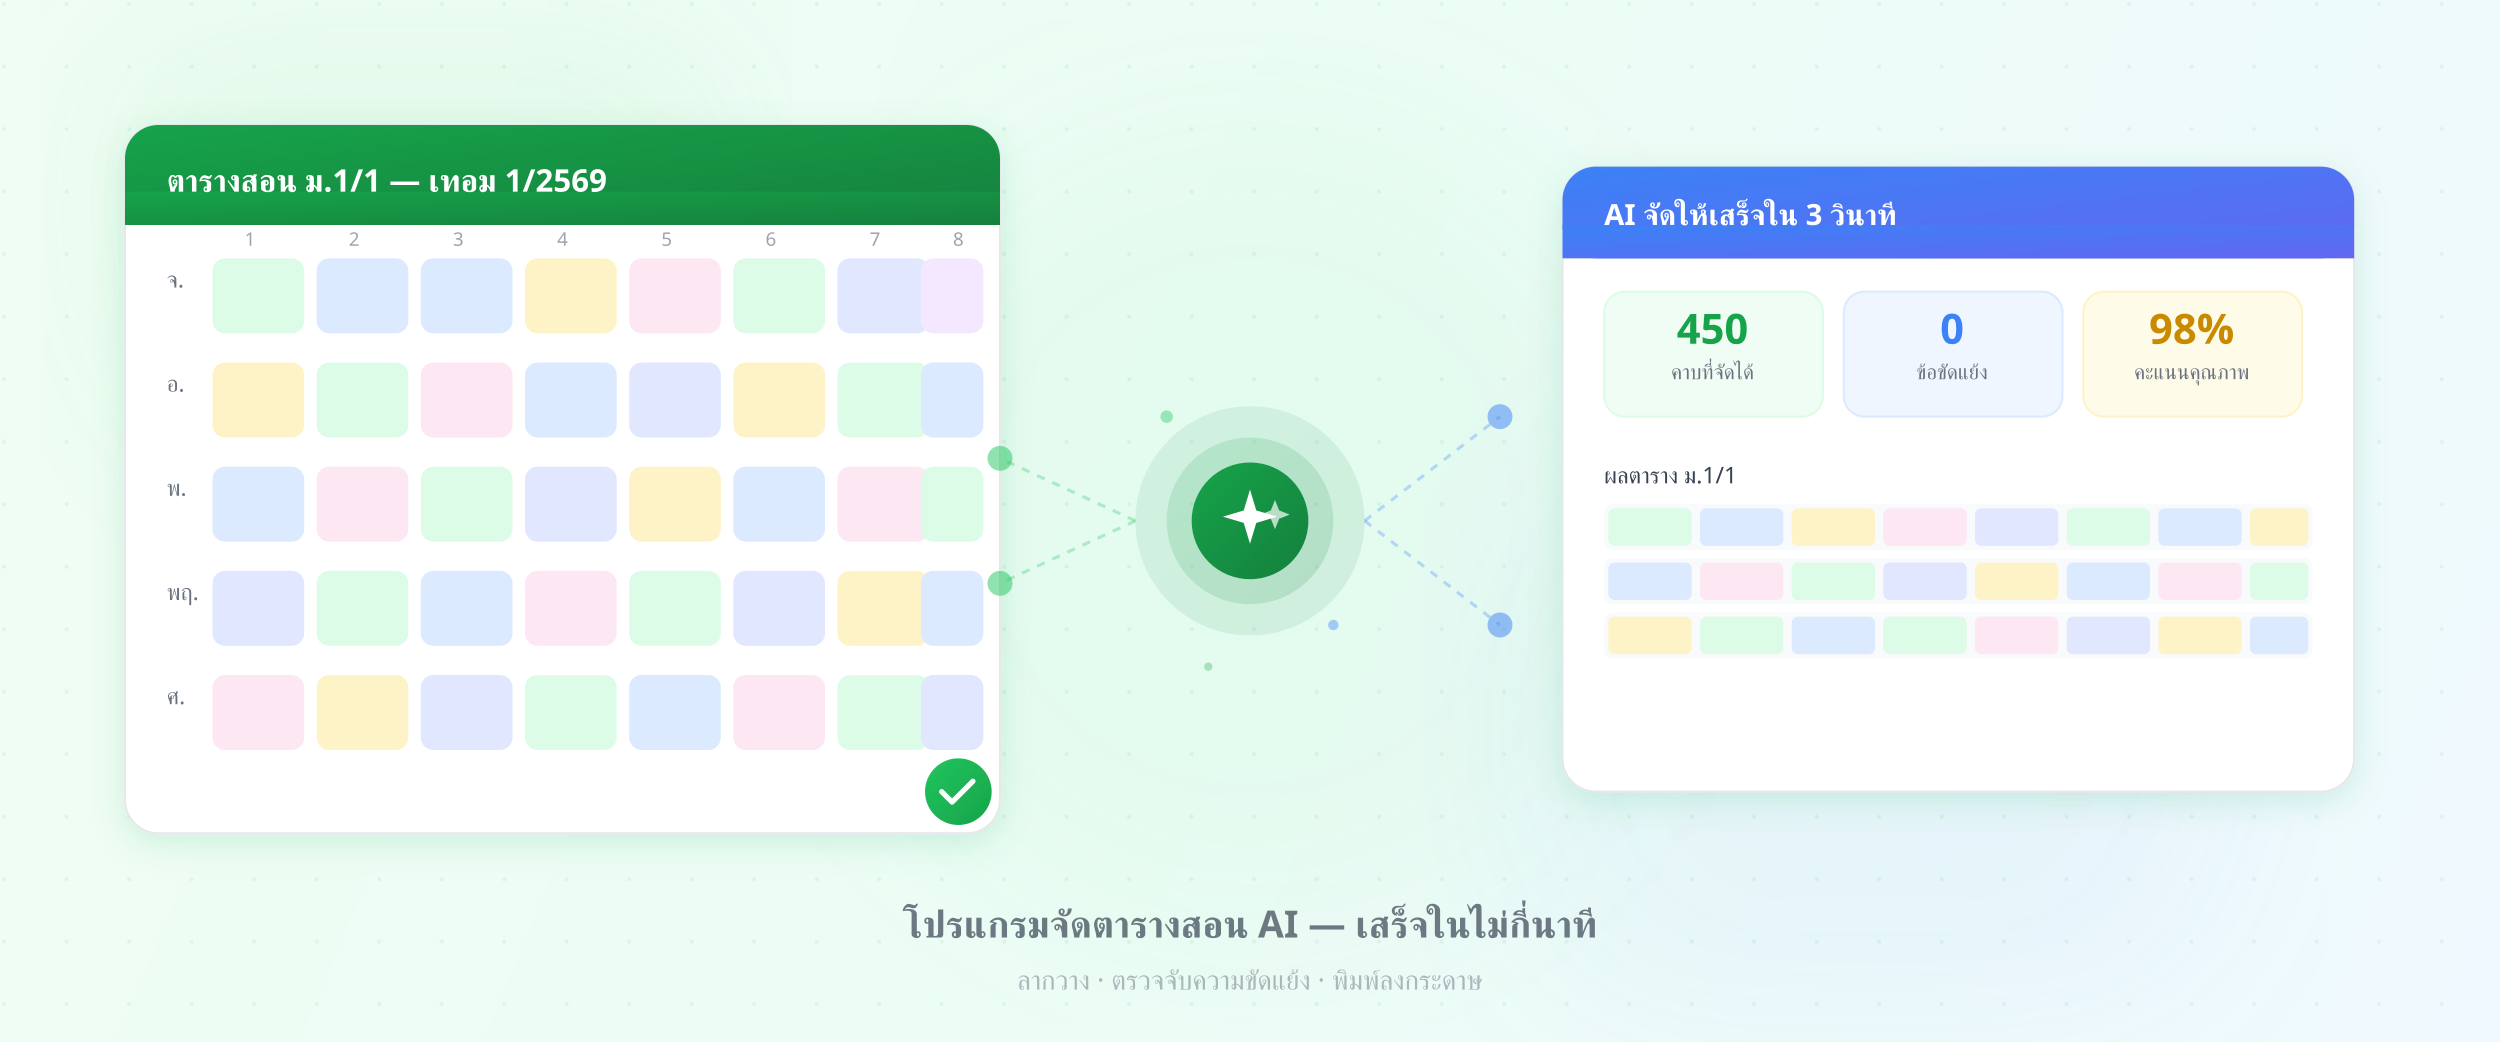
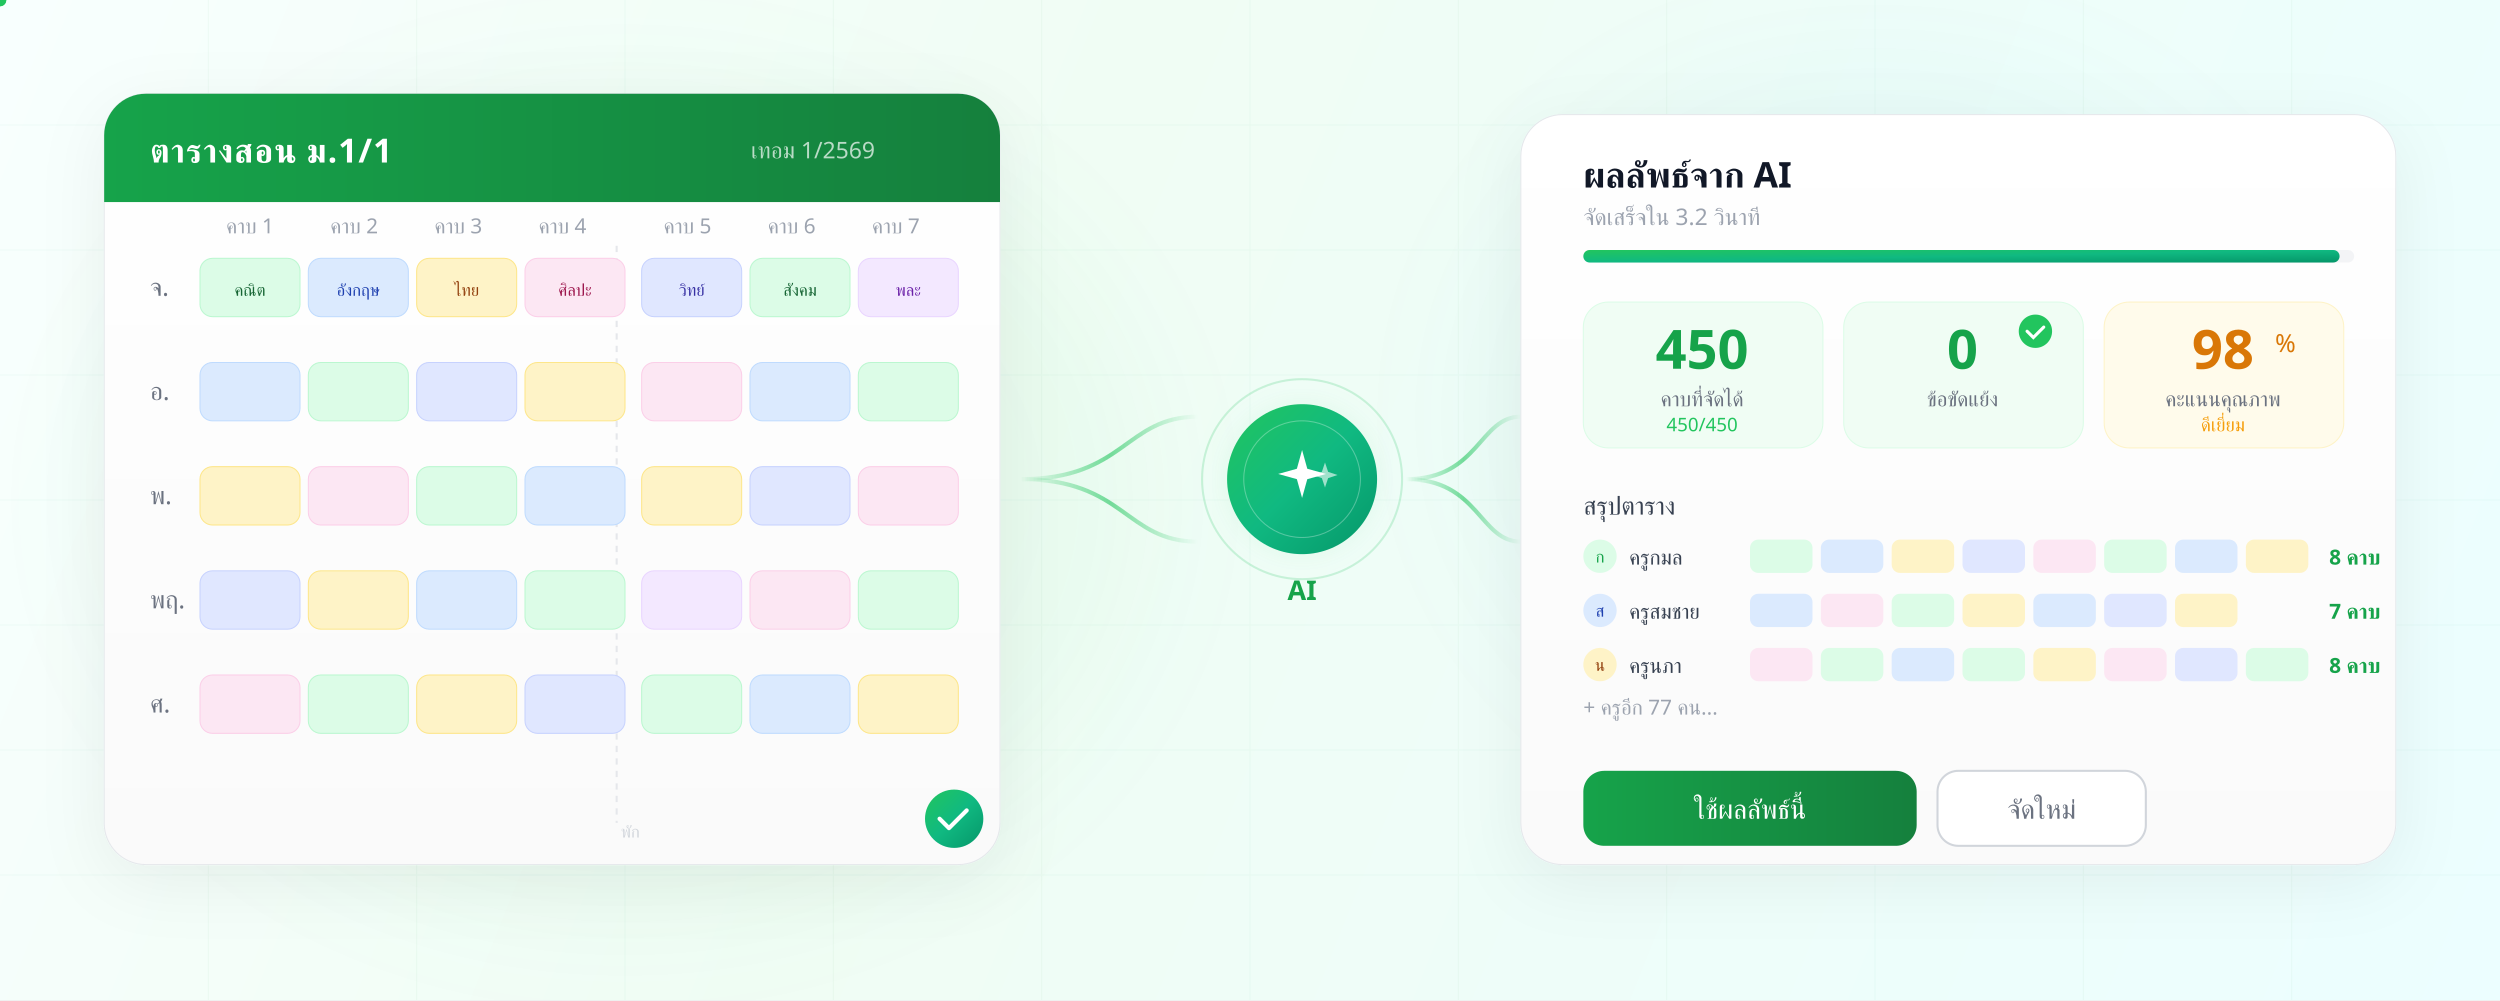
- <svg xmlns="http://www.w3.org/2000/svg" viewBox="0 0 1200 500" fill="none">
+ <svg xmlns="http://www.w3.org/2000/svg" viewBox="0 0 1200 480" fill="none">
  <defs>
-     <linearGradient id="bg" x1="0" y1="0" x2="1200" y2="500" gradientUnits="userSpaceOnUse">
-       <stop offset="0%" stop-color="#f0fdf4" />
-       <stop offset="50%" stop-color="#ecfdf5" />
-       <stop offset="100%" stop-color="#f0f9ff" />
-     </linearGradient>
-     <linearGradient id="green1" x1="0" y1="0" x2="1" y2="1">
+     <linearGradient id="bg" x1="0" y1="0" x2="1200" y2="480" gradientUnits="userSpaceOnUse">
+       <stop offset="0%" stop-color="#f8fffe" />
+       <stop offset="40%" stop-color="#f0fdf4" />
+       <stop offset="100%" stop-color="#ecfeff" />
+     </linearGradient>
+     <linearGradient id="card" x1="0" y1="0" x2="0" y2="1">
+       <stop offset="0%" stop-color="#ffffff" />
+       <stop offset="100%" stop-color="#fafafa" />
+     </linearGradient>
+     <linearGradient id="greenBtn" x1="0" y1="0" x2="1" y2="0">
      <stop offset="0%" stop-color="#16a34a" />
      <stop offset="100%" stop-color="#15803d" />
    </linearGradient>
-     <linearGradient id="green2" x1="0" y1="0" x2="1" y2="1">
+     <linearGradient id="aiGrad" x1="0" y1="0" x2="1" y2="1">
      <stop offset="0%" stop-color="#22c55e" />
-       <stop offset="100%" stop-color="#16a34a" />
-     </linearGradient>
-     <linearGradient id="blue1" x1="0" y1="0" x2="1" y2="1">
-       <stop offset="0%" stop-color="#3b82f6" />
-       <stop offset="100%" stop-color="#6366f1" />
-     </linearGradient>
-     <linearGradient id="glow" x1="0.5" y1="0" x2="0.5" y2="1">
-       <stop offset="0%" stop-color="#22c55e" stop-opacity="0.3" />
+       <stop offset="50%" stop-color="#10b981" />
+       <stop offset="100%" stop-color="#059669" />
+     </linearGradient>
+     <linearGradient id="glowLine" x1="0" y1="0" x2="1" y2="0">
+       <stop offset="0%" stop-color="#22c55e" stop-opacity="0" />
+       <stop offset="50%" stop-color="#22c55e" stop-opacity="0.6" />
      <stop offset="100%" stop-color="#22c55e" stop-opacity="0" />
    </linearGradient>
-     <pattern id="dots" x="0" y="0" width="30" height="30" patternUnits="userSpaceOnUse">
-       <circle cx="2" cy="2" r="1" fill="#16a34a" opacity="0.08" />
-     </pattern>
-     <filter id="blur1">
-       <feGaussianBlur in="SourceGraphic" stdDeviation="20" />
+     <filter id="cardShadow">
+       <feDropShadow dx="0" dy="8" stdDeviation="16" flood-color="#0f172a" flood-opacity="0.06" />
    </filter>
-     <filter id="blur2">
-       <feGaussianBlur in="SourceGraphic" stdDeviation="40" />
+     <filter id="softGlow">
+       <feGaussianBlur in="SourceGraphic" stdDeviation="30" />
    </filter>
-     <filter id="shadow">
-       <feDropShadow dx="0" dy="4" stdDeviation="8" flood-color="#16a34a" flood-opacity="0.15" />
+     <filter id="smallGlow">
+       <feGaussianBlur in="SourceGraphic" stdDeviation="6" />
    </filter>
+     <clipPath id="gridClip">
+       <rect x="50" y="45" width="430" height="370" rx="20" />
+     </clipPath>
  </defs>
-   <rect width="1200" height="500" fill="url(#bg)" />
-   <rect width="1200" height="500" fill="url(#dots)" />
-   <circle cx="200" cy="100" r="150" fill="#22c55e" opacity="0.06" filter="url(#blur2)" />
-   <circle cx="900" cy="350" r="180" fill="#3b82f6" opacity="0.05" filter="url(#blur2)" />
-   <circle cx="600" cy="250" r="200" fill="#22c55e" opacity="0.04" filter="url(#blur2)" />
-   <g transform="translate(60, 60)" filter="url(#shadow)">
-     <rect width="420" height="340" rx="16" fill="white" stroke="#e5e7eb" stroke-width="1" />
-     <rect width="420" height="48" rx="16" fill="url(#green1)" />
-     <rect y="32" width="420" height="16" fill="url(#green1)" />
-     <text x="20" y="32" fill="white" font-family="system-ui, sans-serif" font-size="15" font-weight="600">ตารางสอน ม.1/1 — เทอม 1/2569</text>
-     <text x="20" y="78" fill="#6b7280" font-family="system-ui, sans-serif" font-size="11">จ.</text>
-     <text x="20" y="128" fill="#6b7280" font-family="system-ui, sans-serif" font-size="11">อ.</text>
-     <text x="20" y="178" fill="#6b7280" font-family="system-ui, sans-serif" font-size="11">พ.</text>
-     <text x="20" y="228" fill="#6b7280" font-family="system-ui, sans-serif" font-size="11">พฤ.</text>
-     <text x="20" y="278" fill="#6b7280" font-family="system-ui, sans-serif" font-size="11">ศ.</text>
-     <text x="60" y="58" fill="#9ca3af" font-family="system-ui, sans-serif" font-size="9" text-anchor="middle">1</text>
-     <text x="110" y="58" fill="#9ca3af" font-family="system-ui, sans-serif" font-size="9" text-anchor="middle">2</text>
-     <text x="160" y="58" fill="#9ca3af" font-family="system-ui, sans-serif" font-size="9" text-anchor="middle">3</text>
-     <text x="210" y="58" fill="#9ca3af" font-family="system-ui, sans-serif" font-size="9" text-anchor="middle">4</text>
-     <text x="260" y="58" fill="#9ca3af" font-family="system-ui, sans-serif" font-size="9" text-anchor="middle">5</text>
-     <text x="310" y="58" fill="#9ca3af" font-family="system-ui, sans-serif" font-size="9" text-anchor="middle">6</text>
-     <text x="360" y="58" fill="#9ca3af" font-family="system-ui, sans-serif" font-size="9" text-anchor="middle">7</text>
-     <text x="400" y="58" fill="#9ca3af" font-family="system-ui, sans-serif" font-size="9" text-anchor="middle">8</text>
-     <rect x="42" y="64" width="44" height="36" rx="6" fill="#dcfce7" />
-     <rect x="92" y="64" width="44" height="36" rx="6" fill="#dbeafe" />
-     <rect x="142" y="64" width="44" height="36" rx="6" fill="#dbeafe" />
-     <rect x="192" y="64" width="44" height="36" rx="6" fill="#fef3c7" />
-     <rect x="242" y="64" width="44" height="36" rx="6" fill="#fce7f3" />
-     <rect x="292" y="64" width="44" height="36" rx="6" fill="#dcfce7" />
-     <rect x="342" y="64" width="44" height="36" rx="6" fill="#e0e7ff" />
-     <rect x="382" y="64" width="30" height="36" rx="6" fill="#f3e8ff" />
-     <rect x="42" y="114" width="44" height="36" rx="6" fill="#fef3c7" />
-     <rect x="92" y="114" width="44" height="36" rx="6" fill="#dcfce7" />
-     <rect x="142" y="114" width="44" height="36" rx="6" fill="#fce7f3" />
-     <rect x="192" y="114" width="44" height="36" rx="6" fill="#dbeafe" />
-     <rect x="242" y="114" width="44" height="36" rx="6" fill="#e0e7ff" />
-     <rect x="292" y="114" width="44" height="36" rx="6" fill="#fef3c7" />
-     <rect x="342" y="114" width="44" height="36" rx="6" fill="#dcfce7" />
-     <rect x="382" y="114" width="30" height="36" rx="6" fill="#dbeafe" />
-     <rect x="42" y="164" width="44" height="36" rx="6" fill="#dbeafe" />
-     <rect x="92" y="164" width="44" height="36" rx="6" fill="#fce7f3" />
-     <rect x="142" y="164" width="44" height="36" rx="6" fill="#dcfce7" />
-     <rect x="192" y="164" width="44" height="36" rx="6" fill="#e0e7ff" />
-     <rect x="242" y="164" width="44" height="36" rx="6" fill="#fef3c7" />
-     <rect x="292" y="164" width="44" height="36" rx="6" fill="#dbeafe" />
-     <rect x="342" y="164" width="44" height="36" rx="6" fill="#fce7f3" />
-     <rect x="382" y="164" width="30" height="36" rx="6" fill="#dcfce7" />
-     <rect x="42" y="214" width="44" height="36" rx="6" fill="#e0e7ff" />
-     <rect x="92" y="214" width="44" height="36" rx="6" fill="#dcfce7" />
-     <rect x="142" y="214" width="44" height="36" rx="6" fill="#dbeafe" />
-     <rect x="192" y="214" width="44" height="36" rx="6" fill="#fce7f3" />
-     <rect x="242" y="214" width="44" height="36" rx="6" fill="#dcfce7" />
-     <rect x="292" y="214" width="44" height="36" rx="6" fill="#e0e7ff" />
-     <rect x="342" y="214" width="44" height="36" rx="6" fill="#fef3c7" />
-     <rect x="382" y="214" width="30" height="36" rx="6" fill="#dbeafe" />
-     <rect x="42" y="264" width="44" height="36" rx="6" fill="#fce7f3" />
-     <rect x="92" y="264" width="44" height="36" rx="6" fill="#fef3c7" />
-     <rect x="142" y="264" width="44" height="36" rx="6" fill="#e0e7ff" />
-     <rect x="192" y="264" width="44" height="36" rx="6" fill="#dcfce7" />
-     <rect x="242" y="264" width="44" height="36" rx="6" fill="#dbeafe" />
-     <rect x="292" y="264" width="44" height="36" rx="6" fill="#fce7f3" />
-     <rect x="342" y="264" width="44" height="36" rx="6" fill="#dcfce7" />
-     <rect x="382" y="264" width="30" height="36" rx="6" fill="#e0e7ff" />
-     <circle cx="400" cy="320" r="16" fill="url(#green2)" />
-     <path d="M392 320 l5 5 l10-10" stroke="white" stroke-width="2.5" fill="none" stroke-linecap="round" stroke-linejoin="round" />
-   </g>
-   <g transform="translate(540, 120)">
-     <circle cx="60" cy="130" r="55" fill="url(#green1)" opacity="0.1" />
-     <circle cx="60" cy="130" r="40" fill="url(#green1)" opacity="0.15" />
-     <circle cx="60" cy="130" r="28" fill="url(#green1)" />
-     <path d="M60 115 l3 10 l10 3 l-10 3 l-3 10 l-3-10 l-10-3 l10-3z" fill="white" />
-     <path d="M72 120 l2 5 l5 2 l-5 2 l-2 5 l-2-5 l-5-2 l5-2z" fill="white" opacity="0.7" />
-     <line x1="5" y1="130" x2="-60" y2="100" stroke="#22c55e" stroke-width="1.5" opacity="0.3" stroke-dasharray="4 4">
-       <animate attributeName="stroke-dashoffset" values="0;-8" dur="1s" repeatCount="indefinite" />
-     </line>
-     <line x1="5" y1="130" x2="-60" y2="160" stroke="#22c55e" stroke-width="1.5" opacity="0.3" stroke-dasharray="4 4">
-       <animate attributeName="stroke-dashoffset" values="0;-8" dur="1.2s" repeatCount="indefinite" />
-     </line>
-     <line x1="115" y1="130" x2="180" y2="80" stroke="#3b82f6" stroke-width="1.5" opacity="0.3" stroke-dasharray="4 4">
-       <animate attributeName="stroke-dashoffset" values="0;-8" dur="0.8s" repeatCount="indefinite" />
-     </line>
-     <line x1="115" y1="130" x2="180" y2="180" stroke="#3b82f6" stroke-width="1.5" opacity="0.3" stroke-dasharray="4 4">
-       <animate attributeName="stroke-dashoffset" values="0;-8" dur="1.1s" repeatCount="indefinite" />
-     </line>
-     <circle cx="-60" cy="100" r="6" fill="#22c55e" opacity="0.5" />
-     <circle cx="-60" cy="160" r="6" fill="#22c55e" opacity="0.5" />
-     <circle cx="180" cy="80" r="6" fill="#3b82f6" opacity="0.5" />
-     <circle cx="180" cy="180" r="6" fill="#3b82f6" opacity="0.5" />
-     <circle cx="20" cy="80" r="3" fill="#22c55e" opacity="0.4">
-       <animate attributeName="cy" values="80;70;80" dur="3s" repeatCount="indefinite" />
+   <rect width="1200" height="480" fill="url(#bg)" />
+   <g opacity="0.04" stroke="#16a34a" stroke-width="0.5">
+     <line x1="0" y1="60" x2="1200" y2="60" />
+     <line x1="0" y1="120" x2="1200" y2="120" />
+     <line x1="0" y1="180" x2="1200" y2="180" />
+     <line x1="0" y1="240" x2="1200" y2="240" />
+     <line x1="0" y1="300" x2="1200" y2="300" />
+     <line x1="0" y1="360" x2="1200" y2="360" />
+     <line x1="0" y1="420" x2="1200" y2="420" />
+     <line x1="100" y1="0" x2="100" y2="480" />
+     <line x1="200" y1="0" x2="200" y2="480" />
+     <line x1="300" y1="0" x2="300" y2="480" />
+     <line x1="400" y1="0" x2="400" y2="480" />
+     <line x1="500" y1="0" x2="500" y2="480" />
+     <line x1="600" y1="0" x2="600" y2="480" />
+     <line x1="700" y1="0" x2="700" y2="480" />
+     <line x1="800" y1="0" x2="800" y2="480" />
+     <line x1="900" y1="0" x2="900" y2="480" />
+     <line x1="1000" y1="0" x2="1000" y2="480" />
+     <line x1="1100" y1="0" x2="1100" y2="480" />
+   </g>
+   <ellipse cx="300" cy="240" rx="250" ry="200" fill="#22c55e" opacity="0.04" filter="url(#softGlow)" />
+   <ellipse cx="900" cy="200" rx="200" ry="180" fill="#06b6d4" opacity="0.03" filter="url(#softGlow)" />
+   <g filter="url(#cardShadow)">
+     <rect x="50" y="45" width="430" height="370" rx="20" fill="url(#card)" stroke="#e5e7eb" stroke-width="0.5" />
+   </g>
+   <g clip-path="url(#gridClip)">
+     <rect x="50" y="45" width="430" height="52" fill="url(#greenBtn)" />
+     <text x="72" y="78" fill="white" font-family="'Chakra Petch', system-ui, sans-serif" font-size="16" font-weight="600" letter-spacing="0.5">ตารางสอน ม.1/1</text>
+     <text x="420" y="76" fill="white" font-family="system-ui, sans-serif" font-size="11" opacity="0.7" text-anchor="end">เทอม 1/2569</text>
+     <g font-family="system-ui, sans-serif" font-size="10" fill="#9ca3af" text-anchor="middle">
+       <text x="120" y="112">คาบ 1</text>
+       <text x="170" y="112">คาบ 2</text>
+       <text x="220" y="112">คาบ 3</text>
+       <text x="270" y="112">คาบ 4</text>
+       <text x="330" y="112">คาบ 5</text>
+       <text x="380" y="112">คาบ 6</text>
+       <text x="430" y="112">คาบ 7</text>
+     </g>
+     <g font-family="'Chakra Petch', system-ui, sans-serif" font-size="12" fill="#6b7280" font-weight="500">
+       <text x="72" y="142">จ.</text>
+       <text x="72" y="192">อ.</text>
+       <text x="72" y="242">พ.</text>
+       <text x="72" y="292">พฤ.</text>
+       <text x="72" y="342">ศ.</text>
+     </g>
+     <line x1="296" y1="118" x2="296" y2="395" stroke="#e5e7eb" stroke-width="1" stroke-dasharray="3 3" />
+     <text x="298" y="402" fill="#d1d5db" font-family="system-ui, sans-serif" font-size="8">พัก</text>
+     <rect x="96" y="124" width="48" height="28" rx="6" fill="#dcfce7" stroke="#bbf7d0" stroke-width="0.5" />
+     <text x="120" y="142" text-anchor="middle" fill="#166534" font-family="system-ui" font-size="8" font-weight="500">คณิต</text>
+     <rect x="148" y="124" width="48" height="28" rx="6" fill="#dbeafe" stroke="#bfdbfe" stroke-width="0.5" />
+     <text x="172" y="142" text-anchor="middle" fill="#1e40af" font-family="system-ui" font-size="8" font-weight="500">อังกฤษ</text>
+     <rect x="200" y="124" width="48" height="28" rx="6" fill="#fef3c7" stroke="#fde68a" stroke-width="0.5" />
+     <text x="224" y="142" text-anchor="middle" fill="#92400e" font-family="system-ui" font-size="8" font-weight="500">ไทย</text>
+     <rect x="252" y="124" width="48" height="28" rx="6" fill="#fce7f3" stroke="#fbcfe8" stroke-width="0.5" />
+     <text x="276" y="142" text-anchor="middle" fill="#9d174d" font-family="system-ui" font-size="8" font-weight="500">ศิลปะ</text>
+     <rect x="308" y="124" width="48" height="28" rx="6" fill="#e0e7ff" stroke="#c7d2fe" stroke-width="0.5" />
+     <text x="332" y="142" text-anchor="middle" fill="#3730a3" font-family="system-ui" font-size="8" font-weight="500">วิทย์</text>
+     <rect x="360" y="124" width="48" height="28" rx="6" fill="#dcfce7" stroke="#bbf7d0" stroke-width="0.5" />
+     <text x="384" y="142" text-anchor="middle" fill="#166534" font-family="system-ui" font-size="8" font-weight="500">สังคม</text>
+     <rect x="412" y="124" width="48" height="28" rx="6" fill="#f3e8ff" stroke="#e9d5ff" stroke-width="0.5" />
+     <text x="436" y="142" text-anchor="middle" fill="#6b21a8" font-family="system-ui" font-size="8" font-weight="500">พละ</text>
+     <rect x="96" y="174" width="48" height="28" rx="6" fill="#dbeafe" stroke="#bfdbfe" stroke-width="0.5" />
+     <rect x="148" y="174" width="48" height="28" rx="6" fill="#dcfce7" stroke="#bbf7d0" stroke-width="0.5" />
+     <rect x="200" y="174" width="48" height="28" rx="6" fill="#e0e7ff" stroke="#c7d2fe" stroke-width="0.5" />
+     <rect x="252" y="174" width="48" height="28" rx="6" fill="#fef3c7" stroke="#fde68a" stroke-width="0.5" />
+     <rect x="308" y="174" width="48" height="28" rx="6" fill="#fce7f3" stroke="#fbcfe8" stroke-width="0.5" />
+     <rect x="360" y="174" width="48" height="28" rx="6" fill="#dbeafe" stroke="#bfdbfe" stroke-width="0.5" />
+     <rect x="412" y="174" width="48" height="28" rx="6" fill="#dcfce7" stroke="#bbf7d0" stroke-width="0.5" />
+     <rect x="96" y="224" width="48" height="28" rx="6" fill="#fef3c7" stroke="#fde68a" stroke-width="0.5" />
+     <rect x="148" y="224" width="48" height="28" rx="6" fill="#fce7f3" stroke="#fbcfe8" stroke-width="0.5" />
+     <rect x="200" y="224" width="48" height="28" rx="6" fill="#dcfce7" stroke="#bbf7d0" stroke-width="0.5" />
+     <rect x="252" y="224" width="48" height="28" rx="6" fill="#dbeafe" stroke="#bfdbfe" stroke-width="0.5" />
+     <rect x="308" y="224" width="48" height="28" rx="6" fill="#fef3c7" stroke="#fde68a" stroke-width="0.5" />
+     <rect x="360" y="224" width="48" height="28" rx="6" fill="#e0e7ff" stroke="#c7d2fe" stroke-width="0.5" />
+     <rect x="412" y="224" width="48" height="28" rx="6" fill="#fce7f3" stroke="#fbcfe8" stroke-width="0.5" />
+     <rect x="96" y="274" width="48" height="28" rx="6" fill="#e0e7ff" stroke="#c7d2fe" stroke-width="0.5" />
+     <rect x="148" y="274" width="48" height="28" rx="6" fill="#fef3c7" stroke="#fde68a" stroke-width="0.5" />
+     <rect x="200" y="274" width="48" height="28" rx="6" fill="#dbeafe" stroke="#bfdbfe" stroke-width="0.5" />
+     <rect x="252" y="274" width="48" height="28" rx="6" fill="#dcfce7" stroke="#bbf7d0" stroke-width="0.5" />
+     <rect x="308" y="274" width="48" height="28" rx="6" fill="#f3e8ff" stroke="#e9d5ff" stroke-width="0.5" />
+     <rect x="360" y="274" width="48" height="28" rx="6" fill="#fce7f3" stroke="#fbcfe8" stroke-width="0.5" />
+     <rect x="412" y="274" width="48" height="28" rx="6" fill="#dcfce7" stroke="#bbf7d0" stroke-width="0.5" />
+     <rect x="96" y="324" width="48" height="28" rx="6" fill="#fce7f3" stroke="#fbcfe8" stroke-width="0.5" />
+     <rect x="148" y="324" width="48" height="28" rx="6" fill="#dcfce7" stroke="#bbf7d0" stroke-width="0.5" />
+     <rect x="200" y="324" width="48" height="28" rx="6" fill="#fef3c7" stroke="#fde68a" stroke-width="0.5" />
+     <rect x="252" y="324" width="48" height="28" rx="6" fill="#e0e7ff" stroke="#c7d2fe" stroke-width="0.5" />
+     <rect x="308" y="324" width="48" height="28" rx="6" fill="#dcfce7" stroke="#bbf7d0" stroke-width="0.5" />
+     <rect x="360" y="324" width="48" height="28" rx="6" fill="#dbeafe" stroke="#bfdbfe" stroke-width="0.5" />
+     <rect x="412" y="324" width="48" height="28" rx="6" fill="#fef3c7" stroke="#fde68a" stroke-width="0.5" />
+     <circle cx="458" cy="393" r="14" fill="url(#aiGrad)" />
+     <path d="M451 393 l4.5 4.5 l8.5-8.5" stroke="white" stroke-width="2" fill="none" stroke-linecap="round" stroke-linejoin="round" />
+   </g>
+   <path d="M490 230 C540 230, 540 200, 575 200" stroke="url(#glowLine)" stroke-width="2" fill="none">
+     <animate attributeName="stroke-dashoffset" values="20;0" dur="1.5s" repeatCount="indefinite" />
+   </path>
+   <path d="M490 230 C540 230, 540 260, 575 260" stroke="url(#glowLine)" stroke-width="2" fill="none">
+     <animate attributeName="stroke-dashoffset" values="20;0" dur="1.8s" repeatCount="indefinite" />
+   </path>
+   <path d="M675 230 C710 230, 710 200, 730 200" stroke="url(#glowLine)" stroke-width="2" fill="none" />
+   <path d="M675 230 C710 230, 710 260, 730 260" stroke="url(#glowLine)" stroke-width="2" fill="none" />
+   <circle r="3" fill="#22c55e">
+     <animateMotion path="M490,230 C540,230 540,200 575,200" dur="2s" repeatCount="indefinite" />
+   </circle>
+   <circle r="2.5" fill="#10b981" opacity="0.7">
+     <animateMotion path="M490,230 C540,230 540,260 575,260" dur="2.5s" repeatCount="indefinite" />
+   </circle>
+   <circle r="3" fill="#22c55e">
+     <animateMotion path="M675,230 C710,230 710,200 730,200" dur="1.8s" repeatCount="indefinite" />
+   </circle>
+   <g transform="translate(625, 230)">
+     <circle cx="0" cy="0" r="48" fill="none" stroke="#22c55e" stroke-width="1" opacity="0.2">
+       <animate attributeName="r" values="48;56;48" dur="3s" repeatCount="indefinite" />
+       <animate attributeName="opacity" values="0.2;0.05;0.2" dur="3s" repeatCount="indefinite" />
    </circle>
-     <circle cx="100" cy="180" r="2.5" fill="#3b82f6" opacity="0.4">
-       <animate attributeName="cy" values="180;170;180" dur="2.5s" repeatCount="indefinite" />
-     </circle>
-     <circle cx="40" cy="200" r="2" fill="#16a34a" opacity="0.3">
-       <animate attributeName="cy" values="200;190;200" dur="4s" repeatCount="indefinite" />
-     </circle>
-   </g>
-   <g transform="translate(750, 80)" filter="url(#shadow)">
-     <rect width="380" height="300" rx="16" fill="white" stroke="#e5e7eb" stroke-width="1" />
-     <rect width="380" height="44" rx="16" fill="url(#blue1)" />
-     <rect y="28" width="380" height="16" fill="url(#blue1)" />
-     <text x="20" y="28" fill="white" font-family="system-ui, sans-serif" font-size="14" font-weight="600">AI จัดให้เสร็จใน 3 วินาที</text>
-     <g transform="translate(20, 60)">
-       <rect width="105" height="60" rx="10" fill="#f0fdf4" stroke="#dcfce7" />
-       <text x="52" y="25" fill="#16a34a" font-family="system-ui, sans-serif" font-size="20" font-weight="700" text-anchor="middle">450</text>
-       <text x="52" y="42" fill="#6b7280" font-family="system-ui, sans-serif" font-size="10" text-anchor="middle">คาบที่จัดได้</text>
-       <g transform="translate(115, 0)">
-         <rect width="105" height="60" rx="10" fill="#eff6ff" stroke="#dbeafe" />
-         <text x="52" y="25" fill="#3b82f6" font-family="system-ui, sans-serif" font-size="20" font-weight="700" text-anchor="middle">0</text>
-         <text x="52" y="42" fill="#6b7280" font-family="system-ui, sans-serif" font-size="10" text-anchor="middle">ข้อขัดแย้ง</text>
-       </g>
-       <g transform="translate(230, 0)">
-         <rect width="105" height="60" rx="10" fill="#fefce8" stroke="#fef3c7" />
-         <text x="52" y="25" fill="#ca8a04" font-family="system-ui, sans-serif" font-size="20" font-weight="700" text-anchor="middle">98%</text>
-         <text x="52" y="42" fill="#6b7280" font-family="system-ui, sans-serif" font-size="10" text-anchor="middle">คะแนนคุณภาพ</text>
-       </g>
-     </g>
-     <g transform="translate(20, 140)">
-       <text x="0" y="12" fill="#374151" font-family="system-ui, sans-serif" font-size="11" font-weight="500">ผลตาราง ม.1/1</text>
-       <g transform="translate(0, 22)">
-         <rect width="340" height="22" rx="4" fill="#f9fafb" />
-         <rect x="2" y="2" width="40" height="18" rx="3" fill="#dcfce7" />
-         <rect x="46" y="2" width="40" height="18" rx="3" fill="#dbeafe" />
-         <rect x="90" y="2" width="40" height="18" rx="3" fill="#fef3c7" />
-         <rect x="134" y="2" width="40" height="18" rx="3" fill="#fce7f3" />
-         <rect x="178" y="2" width="40" height="18" rx="3" fill="#e0e7ff" />
-         <rect x="222" y="2" width="40" height="18" rx="3" fill="#dcfce7" />
-         <rect x="266" y="2" width="40" height="18" rx="3" fill="#dbeafe" />
-         <rect x="310" y="2" width="28" height="18" rx="3" fill="#fef3c7" />
-       </g>
-       <g transform="translate(0, 48)">
-         <rect width="340" height="22" rx="4" fill="#f9fafb" />
-         <rect x="2" y="2" width="40" height="18" rx="3" fill="#dbeafe" />
-         <rect x="46" y="2" width="40" height="18" rx="3" fill="#fce7f3" />
-         <rect x="90" y="2" width="40" height="18" rx="3" fill="#dcfce7" />
-         <rect x="134" y="2" width="40" height="18" rx="3" fill="#e0e7ff" />
-         <rect x="178" y="2" width="40" height="18" rx="3" fill="#fef3c7" />
-         <rect x="222" y="2" width="40" height="18" rx="3" fill="#dbeafe" />
-         <rect x="266" y="2" width="40" height="18" rx="3" fill="#fce7f3" />
-         <rect x="310" y="2" width="28" height="18" rx="3" fill="#dcfce7" />
-       </g>
-       <g transform="translate(0, 74)">
-         <rect width="340" height="22" rx="4" fill="#f9fafb" />
-         <rect x="2" y="2" width="40" height="18" rx="3" fill="#fef3c7" />
-         <rect x="46" y="2" width="40" height="18" rx="3" fill="#dcfce7" />
-         <rect x="90" y="2" width="40" height="18" rx="3" fill="#dbeafe" />
-         <rect x="134" y="2" width="40" height="18" rx="3" fill="#dcfce7" />
-         <rect x="178" y="2" width="40" height="18" rx="3" fill="#fce7f3" />
-         <rect x="222" y="2" width="40" height="18" rx="3" fill="#e0e7ff" />
-         <rect x="266" y="2" width="40" height="18" rx="3" fill="#fef3c7" />
-         <rect x="310" y="2" width="28" height="18" rx="3" fill="#dbeafe" />
-       </g>
-     </g>
-   </g>
-   <text x="600" y="450" fill="#374151" font-family="system-ui, sans-serif" font-size="18" font-weight="600" text-anchor="middle" opacity="0.7">โปรแกรมจัดตารางสอน AI — เสร็จในไม่กี่นาที</text>
-   <text x="600" y="475" fill="#6b7280" font-family="system-ui, sans-serif" font-size="13" text-anchor="middle" opacity="0.5">ลากวาง · ตรวจจับความขัดแย้ง · พิมพ์ลงกระดาษ</text>
+     <circle cx="0" cy="0" r="36" fill="#22c55e" opacity="0.08" filter="url(#smallGlow)" />
+     <circle cx="0" cy="0" r="36" fill="url(#aiGrad)" />
+     <circle cx="0" cy="0" r="28" fill="none" stroke="white" stroke-width="0.5" opacity="0.3" />
+     <path d="M0-14 l2.5 9 l9 2.5 l-9 2.5 l-2.5 9 l-2.5-9 l-9-2.5 l9-2.5z" fill="white" />
+     <path d="M11-8 l1.5 4.5 l4.5 1.5 l-4.5 1.5 l-1.5 4.5 l-1.5-4.5 l-4.5-1.5 l4.5-1.5z" fill="white" opacity="0.6" />
+     <text x="0" y="58" text-anchor="middle" fill="#16a34a" font-family="'Chakra Petch', system-ui, sans-serif" font-size="13" font-weight="600">AI</text>
+   </g>
+   <g filter="url(#cardShadow)">
+     <rect x="730" y="55" width="420" height="360" rx="20" fill="url(#card)" stroke="#e5e7eb" stroke-width="0.5" />
+   </g>
+   <text x="760" y="90" fill="#111827" font-family="'Chakra Petch', system-ui, sans-serif" font-size="17" font-weight="600">ผลลัพธ์จาก AI</text>
+   <text x="760" y="108" fill="#9ca3af" font-family="system-ui, sans-serif" font-size="11">จัดเสร็จใน 3.2 วินาที</text>
+   <rect x="760" y="120" width="370" height="6" rx="3" fill="#f3f4f6" />
+   <rect x="760" y="120" width="363" height="6" rx="3" fill="url(#aiGrad)" />
+   <g transform="translate(760, 145)">
+     <rect width="115" height="70" rx="12" fill="#f0fdf4" stroke="#dcfce7" stroke-width="0.5" />
+     <text x="57" y="32" text-anchor="middle" fill="#16a34a" font-family="system-ui, sans-serif" font-size="26" font-weight="700">450</text>
+     <text x="57" y="50" text-anchor="middle" fill="#6b7280" font-family="system-ui, sans-serif" font-size="10">คาบที่จัดได้</text>
+     <text x="57" y="62" text-anchor="middle" fill="#22c55e" font-family="system-ui, sans-serif" font-size="9">450/450</text>
+     <g transform="translate(125, 0)">
+       <rect width="115" height="70" rx="12" fill="#f0fdf4" stroke="#dcfce7" stroke-width="0.5" />
+       <text x="57" y="32" text-anchor="middle" fill="#16a34a" font-family="system-ui, sans-serif" font-size="26" font-weight="700">0</text>
+       <text x="57" y="50" text-anchor="middle" fill="#6b7280" font-family="system-ui, sans-serif" font-size="10">ข้อขัดแย้ง</text>
+       <circle cx="92" cy="14" r="8" fill="#22c55e" />
+       <path d="M88 14 l3 3 l5-5" stroke="white" stroke-width="1.5" fill="none" stroke-linecap="round" />
+     </g>
+     <g transform="translate(250, 0)">
+       <rect width="115" height="70" rx="12" fill="#fffbeb" stroke="#fef3c7" stroke-width="0.5" />
+       <text x="57" y="32" text-anchor="middle" fill="#d97706" font-family="system-ui, sans-serif" font-size="26" font-weight="700">98</text>
+       <text x="82" y="24" fill="#d97706" font-family="system-ui, sans-serif" font-size="12" font-weight="500">%</text>
+       <text x="57" y="50" text-anchor="middle" fill="#6b7280" font-family="system-ui, sans-serif" font-size="10">คะแนนคุณภาพ</text>
+       <text x="57" y="62" text-anchor="middle" fill="#f59e0b" font-family="system-ui, sans-serif" font-size="9">ดีเยี่ยม</text>
+     </g>
+   </g>
+   <g transform="translate(760, 235)">
+     <text x="0" y="12" fill="#374151" font-family="system-ui, sans-serif" font-size="12" font-weight="500">สรุปตาราง</text>
+     <g transform="translate(0, 22)">
+       <circle cx="8" cy="10" r="8" fill="#dcfce7" />
+       <text x="8" y="13" text-anchor="middle" fill="#16a34a" font-size="8" font-family="system-ui">ก</text>
+       <text x="22" y="14" fill="#374151" font-family="system-ui" font-size="10">ครูกมล</text>
+       <rect x="80" y="2" width="30" height="16" rx="4" fill="#dcfce7" />
+       <rect x="114" y="2" width="30" height="16" rx="4" fill="#dbeafe" />
+       <rect x="148" y="2" width="30" height="16" rx="4" fill="#fef3c7" />
+       <rect x="182" y="2" width="30" height="16" rx="4" fill="#e0e7ff" />
+       <rect x="216" y="2" width="30" height="16" rx="4" fill="#fce7f3" />
+       <rect x="250" y="2" width="30" height="16" rx="4" fill="#dcfce7" />
+       <rect x="284" y="2" width="30" height="16" rx="4" fill="#dbeafe" />
+       <rect x="318" y="2" width="30" height="16" rx="4" fill="#fef3c7" />
+       <text x="358" y="14" fill="#16a34a" font-family="system-ui" font-size="10" font-weight="600">8 คาบ</text>
+     </g>
+     <g transform="translate(0, 48)">
+       <circle cx="8" cy="10" r="8" fill="#dbeafe" />
+       <text x="8" y="13" text-anchor="middle" fill="#1e40af" font-size="8" font-family="system-ui">ส</text>
+       <text x="22" y="14" fill="#374151" font-family="system-ui" font-size="10">ครูสมชาย</text>
+       <rect x="80" y="2" width="30" height="16" rx="4" fill="#dbeafe" />
+       <rect x="114" y="2" width="30" height="16" rx="4" fill="#fce7f3" />
+       <rect x="148" y="2" width="30" height="16" rx="4" fill="#dcfce7" />
+       <rect x="182" y="2" width="30" height="16" rx="4" fill="#fef3c7" />
+       <rect x="216" y="2" width="30" height="16" rx="4" fill="#dbeafe" />
+       <rect x="250" y="2" width="30" height="16" rx="4" fill="#e0e7ff" />
+       <rect x="284" y="2" width="30" height="16" rx="4" fill="#fef3c7" />
+       <text x="358" y="14" fill="#16a34a" font-family="system-ui" font-size="10" font-weight="600">7 คาบ</text>
+     </g>
+     <g transform="translate(0, 74)">
+       <circle cx="8" cy="10" r="8" fill="#fef3c7" />
+       <text x="8" y="13" text-anchor="middle" fill="#92400e" font-size="8" font-family="system-ui">น</text>
+       <text x="22" y="14" fill="#374151" font-family="system-ui" font-size="10">ครูนภา</text>
+       <rect x="80" y="2" width="30" height="16" rx="4" fill="#fce7f3" />
+       <rect x="114" y="2" width="30" height="16" rx="4" fill="#dcfce7" />
+       <rect x="148" y="2" width="30" height="16" rx="4" fill="#dbeafe" />
+       <rect x="182" y="2" width="30" height="16" rx="4" fill="#dcfce7" />
+       <rect x="216" y="2" width="30" height="16" rx="4" fill="#fef3c7" />
+       <rect x="250" y="2" width="30" height="16" rx="4" fill="#fce7f3" />
+       <rect x="284" y="2" width="30" height="16" rx="4" fill="#e0e7ff" />
+       <rect x="318" y="2" width="30" height="16" rx="4" fill="#dcfce7" />
+       <text x="358" y="14" fill="#16a34a" font-family="system-ui" font-size="10" font-weight="600">8 คาบ</text>
+     </g>
+     <text x="0" y="108" fill="#9ca3af" font-family="system-ui, sans-serif" font-size="10">+ ครูอีก 77 คน...</text>
+   </g>
+   <rect x="760" y="370" width="160" height="36" rx="10" fill="url(#greenBtn)" />
+   <text x="840" y="393" text-anchor="middle" fill="white" font-family="'Chakra Petch', system-ui, sans-serif" font-size="13" font-weight="500">ใช้ผลลัพธ์นี้</text>
+   <rect x="930" y="370" width="100" height="36" rx="10" fill="white" stroke="#d1d5db" stroke-width="1" />
+   <text x="980" y="393" text-anchor="middle" fill="#6b7280" font-family="system-ui, sans-serif" font-size="13">จัดใหม่</text>
</svg>
